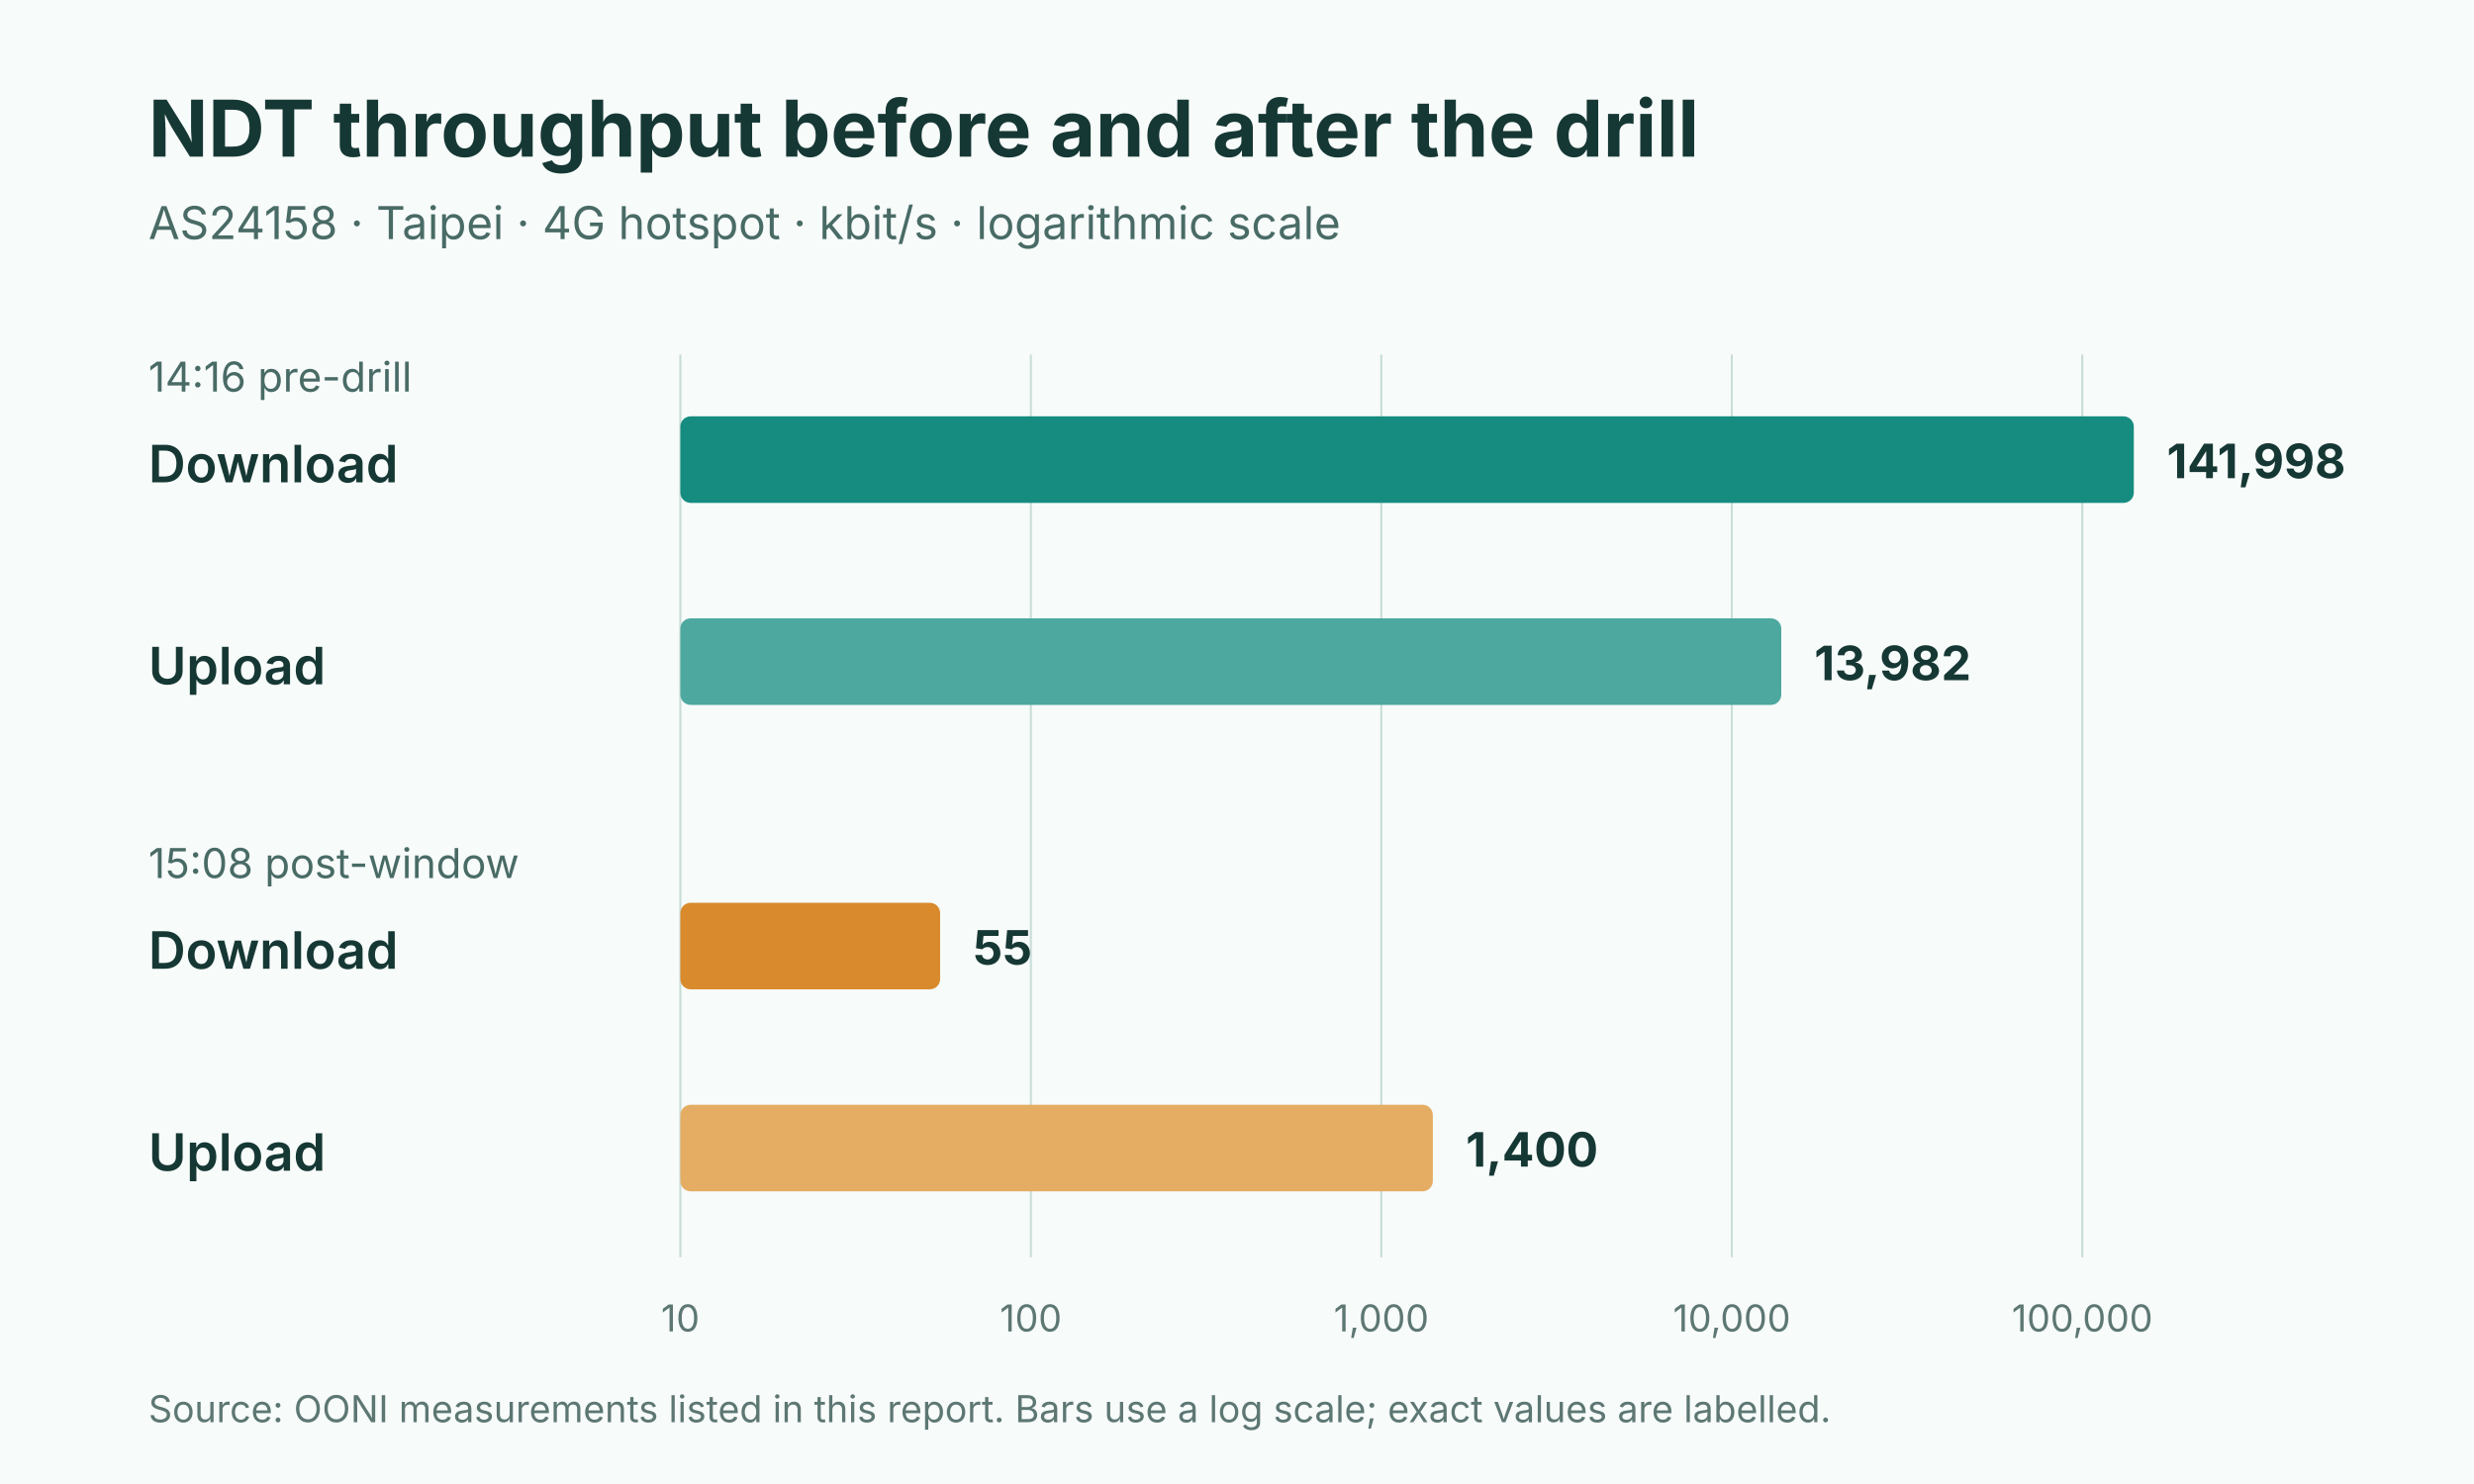
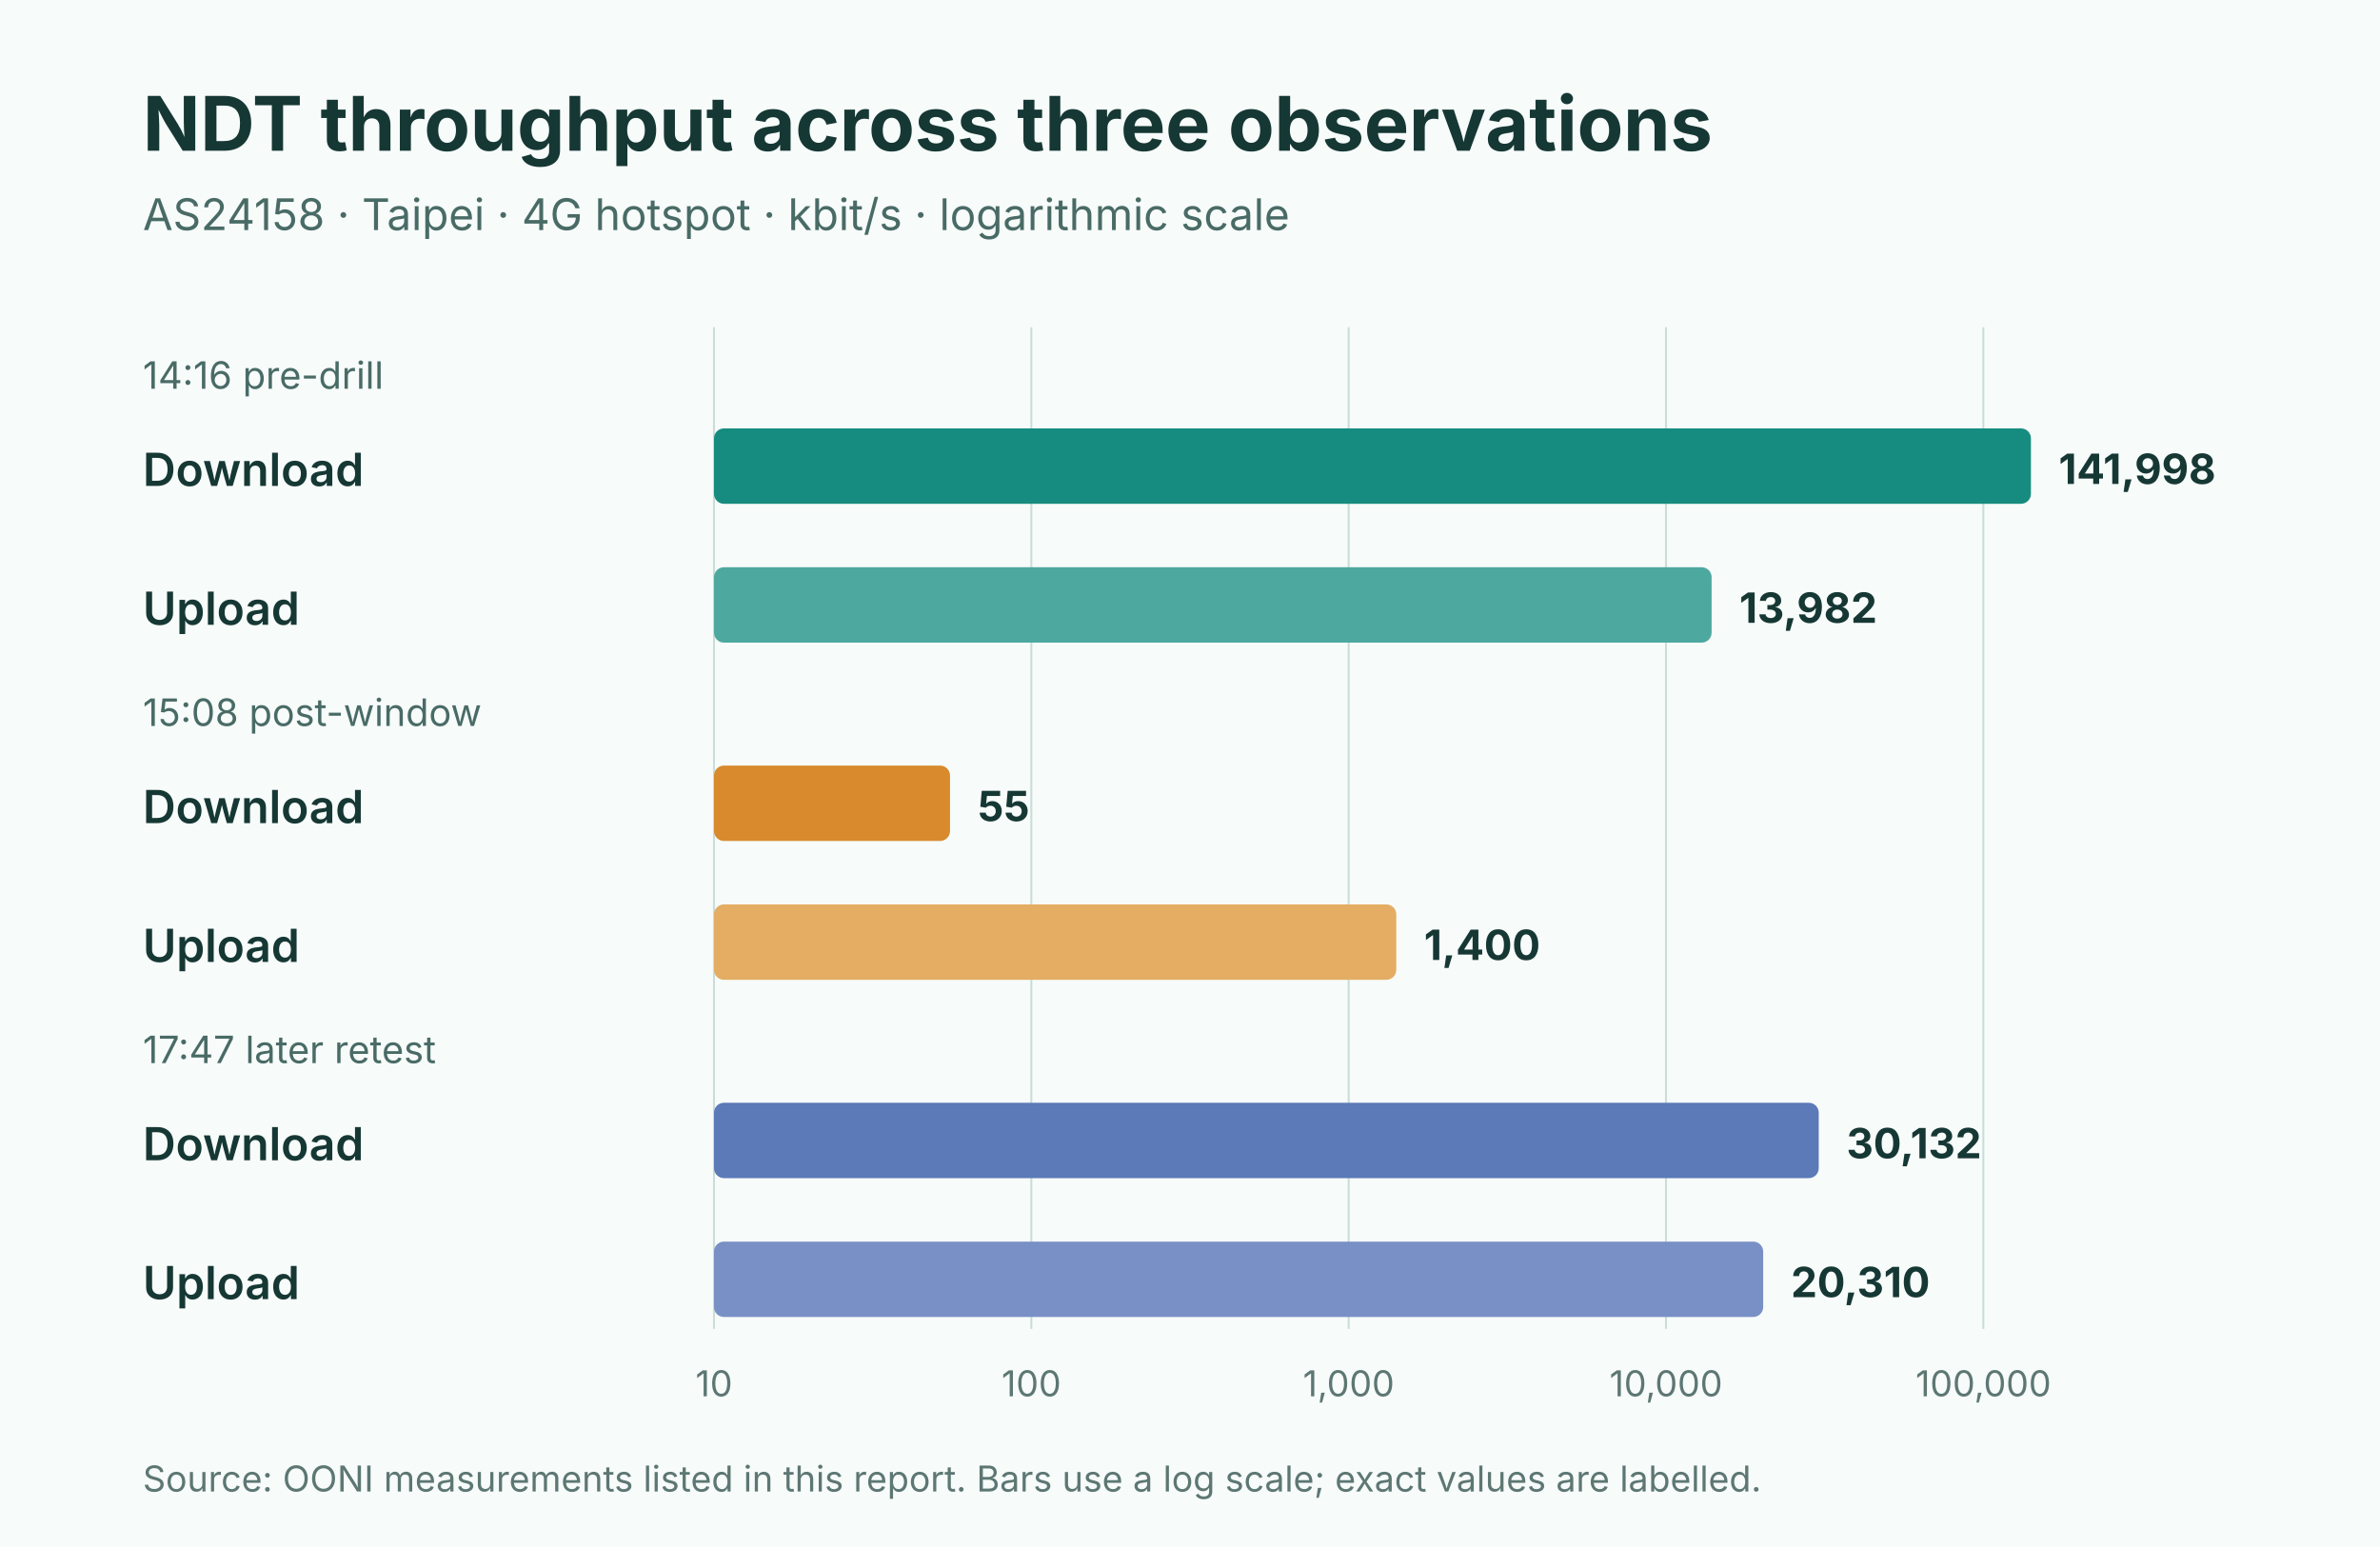
- <svg xmlns="http://www.w3.org/2000/svg" role="img" aria-labelledby="title desc" viewBox="0 0 1200 720">
-   <rect width="1200" height="720" fill="#f7fbfa" />
+ <svg xmlns="http://www.w3.org/2000/svg" role="img" aria-labelledby="title desc" viewBox="0 0 1200 780">
+   <rect width="1200" height="780" fill="#f7fbfa" />
  <g font-family="ui-sans-serif, system-ui, -apple-system, BlinkMacSystemFont, 'Segoe UI', sans-serif" fill="#163834">
-     <text x="72" y="76" font-size="38" font-weight="700">NDT throughput before and after the drill</text>
+     <text x="72" y="76" font-size="38" font-weight="700">NDT throughput across three observations</text>
    <text x="72" y="116" font-size="22" fill="#496b66">AS24158 · Taipei · 4G hotspot · kbit/s · logarithmic scale</text>
    <g stroke="#c9ddd8" stroke-width="1">
-       <line x1="330" y1="172" x2="330" y2="610" />
-       <line x1="500" y1="172" x2="500" y2="610" />
-       <line x1="670" y1="172" x2="670" y2="610" />
-       <line x1="840" y1="172" x2="840" y2="610" />
-       <line x1="1010" y1="172" x2="1010" y2="610" />
+       <line x1="360" y1="165" x2="360" y2="670" />
+       <line x1="520" y1="165" x2="520" y2="670" />
+       <line x1="680" y1="165" x2="680" y2="670" />
+       <line x1="840" y1="165" x2="840" y2="670" />
+       <line x1="1000" y1="165" x2="1000" y2="670" />
    </g>
    <g font-size="18" fill="#5d7773" text-anchor="middle">
-       <text x="330" y="646">10</text>
-       <text x="500" y="646">100</text>
-       <text x="670" y="646">1,000</text>
-       <text x="840" y="646">10,000</text>
-       <text x="1010" y="646">100,000</text>
+       <text x="360" y="704">10</text>
+       <text x="520" y="704">100</text>
+       <text x="680" y="704">1,000</text>
+       <text x="840" y="704">10,000</text>
+       <text x="1000" y="704">100,000</text>
    </g>
-     <g font-size="25" font-weight="600">
-       <text x="72" y="234">Download</text>
-       <text x="72" y="332">Upload</text>
-       <text x="72" y="470">Download</text>
-       <text x="72" y="568">Upload</text>
+     <g font-size="19" fill="#496b66">
+       <text x="72" y="196">14:16 pre-drill</text>
+       <text x="72" y="366">15:08 post-window</text>
+       <text x="72" y="536">17:47 later retest</text>
    </g>
-     <g font-size="20" fill="#496b66">
-       <text x="72" y="190">14:16 pre-drill</text>
-       <text x="72" y="426">15:08 post-window</text>
+     <g font-size="23" font-weight="600">
+       <text x="72" y="245">Download</text>
+       <text x="72" y="315">Upload</text>
+       <text x="72" y="415">Download</text>
+       <text x="72" y="485">Upload</text>
+       <text x="72" y="585">Download</text>
+       <text x="72" y="655">Upload</text>
    </g>
-     <rect x="330" y="202" width="705" height="42" rx="5" fill="#168c80" />
-     <rect x="330" y="300" width="534" height="42" rx="5" fill="#4da99f" />
-     <rect x="330" y="438" width="126" height="42" rx="5" fill="#d88a2c" />
-     <rect x="330" y="536" width="365" height="42" rx="5" fill="#e4ad63" />
-     <g font-size="23" font-weight="700">
-       <text x="1051" y="232">141,998</text>
-       <text x="880" y="330">13,982</text>
-       <text x="472" y="468">55</text>
-       <text x="711" y="566">1,400</text>
+     <rect x="360" y="216" width="664" height="38" rx="5" fill="#168c80" />
+     <rect x="360" y="286" width="503" height="38" rx="5" fill="#4da99f" />
+     <rect x="360" y="386" width="119" height="38" rx="5" fill="#d88a2c" />
+     <rect x="360" y="456" width="344" height="38" rx="5" fill="#e4ad63" />
+     <rect x="360" y="556" width="557" height="38" rx="5" fill="#5c79b8" />
+     <rect x="360" y="626" width="529" height="38" rx="5" fill="#7890c5" />
+     <g font-size="21" font-weight="700">
+       <text x="1038" y="244">141,998</text>
+       <text x="877" y="314">13,982</text>
+       <text x="493" y="414">55</text>
+       <text x="718" y="484">1,400</text>
+       <text x="931" y="584">30,132</text>
+       <text x="903" y="654">20,310</text>
    </g>
-     <text x="72" y="690" font-size="18" fill="#5d7773">Source: OONI measurements listed in this report. Bars use a log scale; exact values are labelled.</text>
+     <text x="72" y="752" font-size="18" fill="#5d7773">Source: OONI measurements listed in this report. Bars use a log scale; exact values are labelled.</text>
  </g>
</svg>
